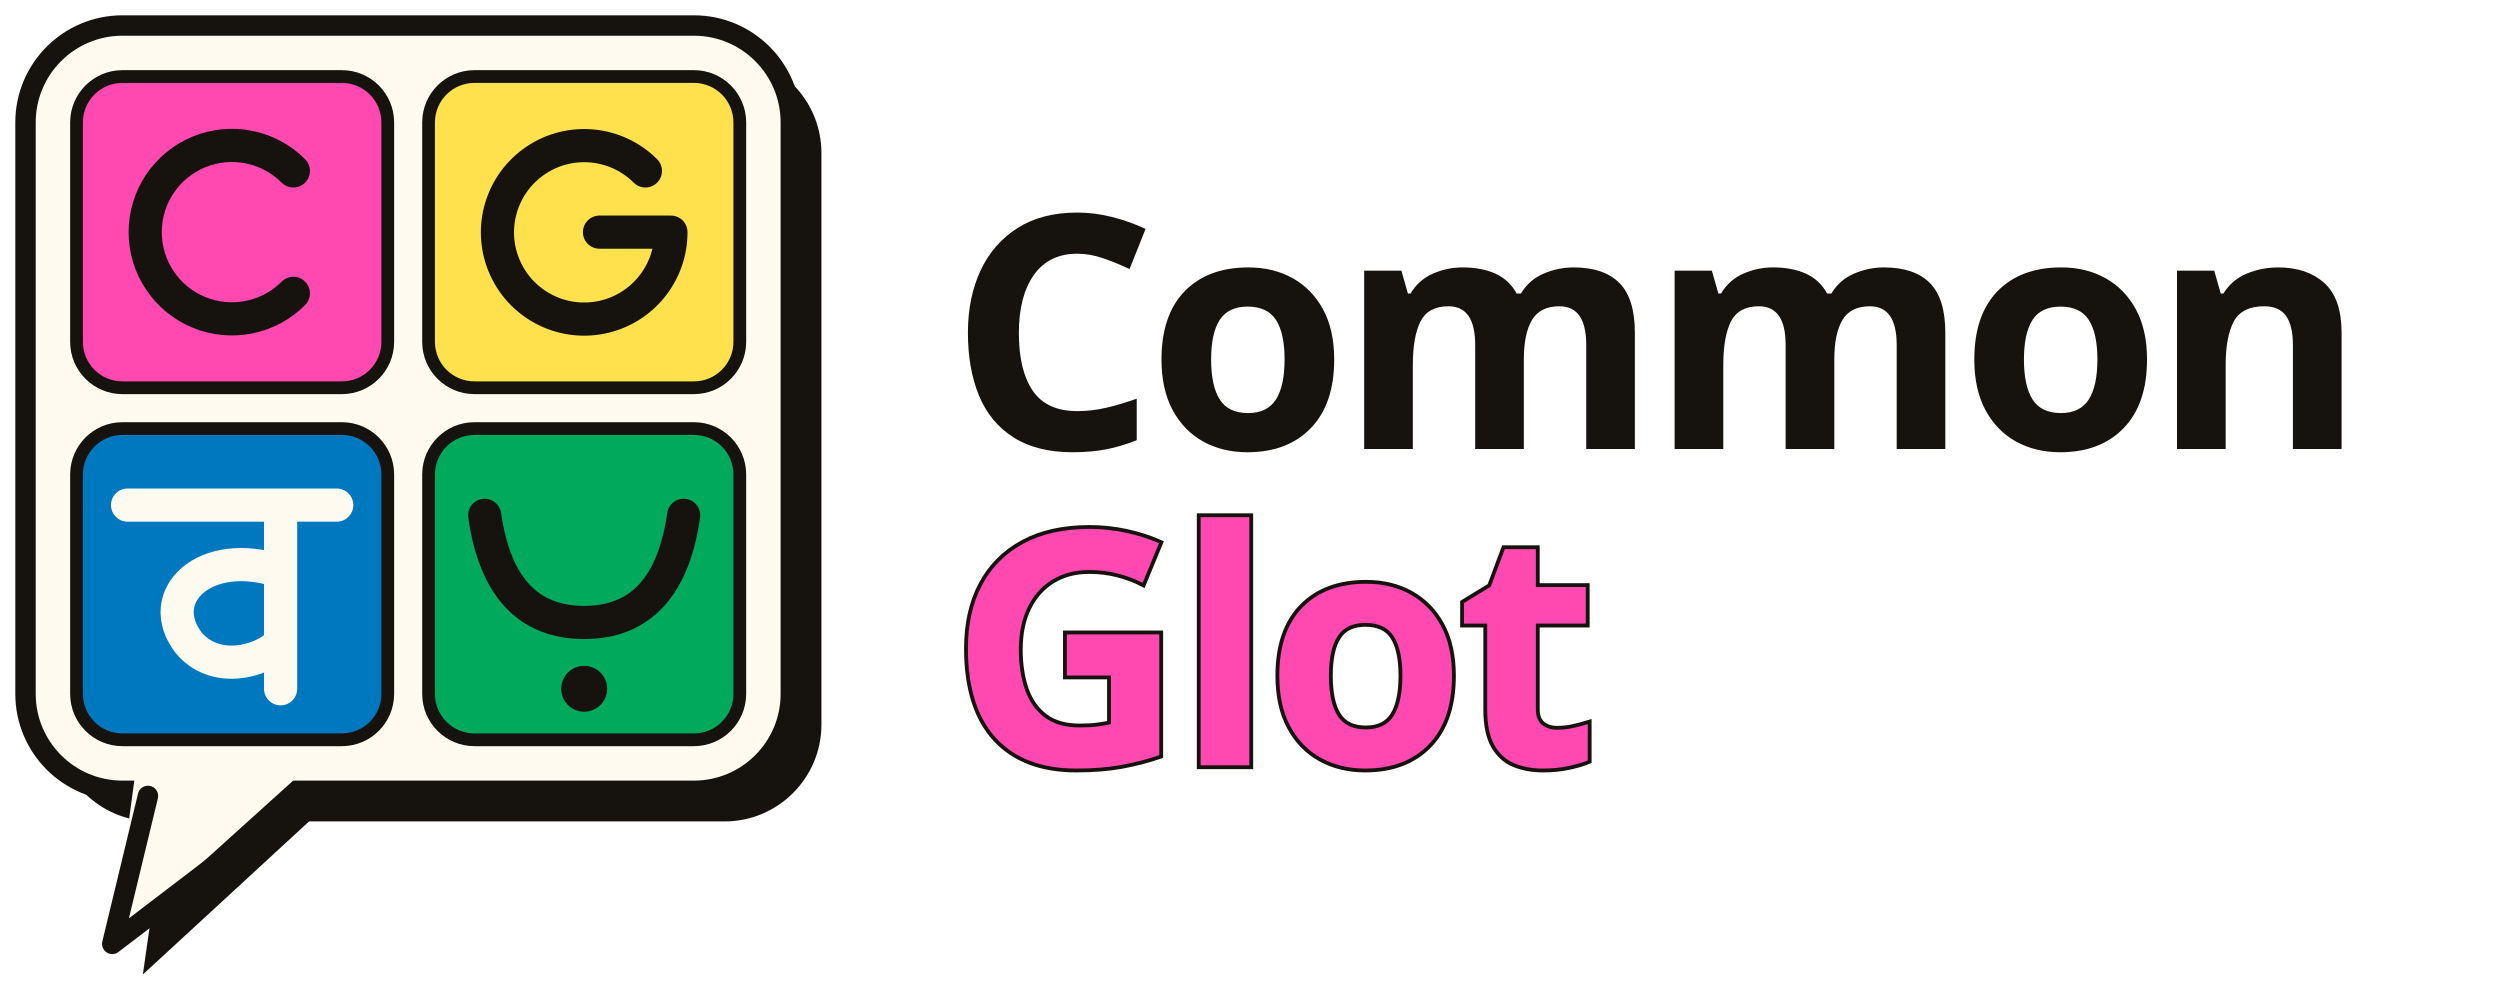
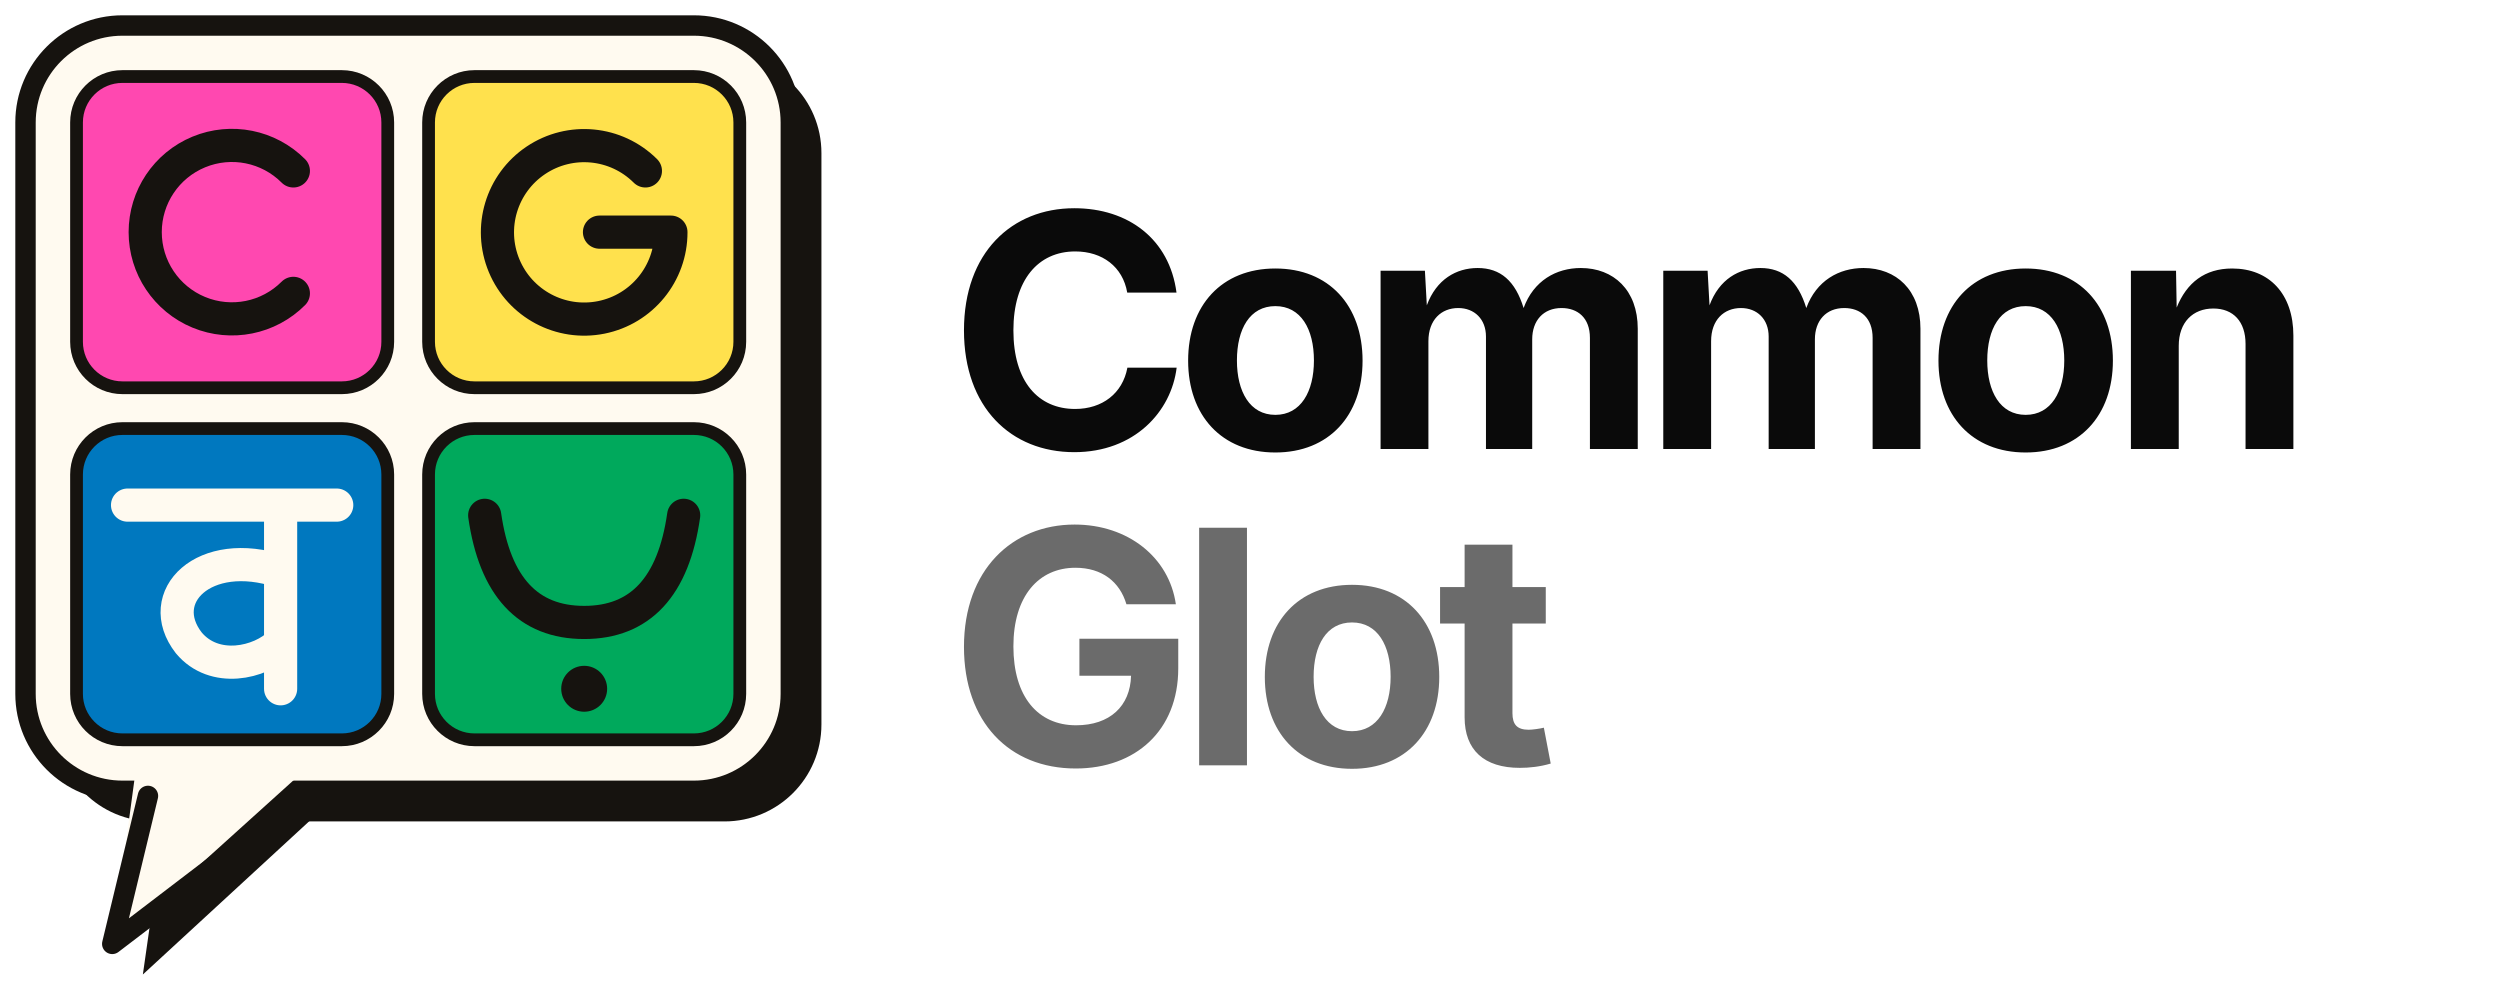
<svg xmlns="http://www.w3.org/2000/svg" viewBox="0 0 980 392" role="img" aria-labelledby="t">
-   <style>.ink{fill:#16130f}@media (prefers-color-scheme:dark){.ink{fill:#f3ead8}}</style>
+   <style>.ink{fill:#0a0a0a}.soft{fill:#6b6b6b}@media (prefers-color-scheme:dark){.ink{fill:#ededed}.soft{fill:#8f8f8f}}</style>
  <path d="M66 312 L56 382 L132 312 Z" fill="#16130f" />
  <rect x="22" y="22" width="300" height="300" rx="38" fill="#16130f" />
  <rect x="10" y="10" width="300" height="300" rx="38" fill="#fffaf0" stroke="#16130f" stroke-width="8" />
  <path d="M54 296 L44 370 L126 296 Z" fill="#fffaf0" />
  <path d="M58 312 L44 370 L120 312" fill="none" stroke="#16130f" stroke-width="8" stroke-linejoin="round" stroke-linecap="round" />
  <g stroke="#16130f" stroke-width="5">
    <rect x="30" y="30" width="122" height="122" rx="18" fill="#ff48b0" />
    <rect x="168" y="30" width="122" height="122" rx="18" fill="#ffe14d" />
    <rect x="30" y="168" width="122" height="122" rx="18" fill="#0078bf" />
    <rect x="168" y="168" width="122" height="122" rx="18" fill="#00a95c" />
  </g>
  <g fill="none" stroke-linecap="round" stroke-linejoin="round" stroke-width="13">
    <path d="M115 67 A34 34 0 1 0 115 115" stroke="#16130f" />
    <path d="M253 67 A34 34 0 1 0 263 91 L235 91" stroke="#16130f" />
    <path d="M50 198 L132 198 M110 198 L110 270 M110 224 C80 214 60 234 74 252 C84 264 102 260 110 252" stroke="#fffaf0" />
    <path d="M190 202 Q196 244 229 244 Q262 244 268 202" stroke="#16130f" />
  </g>
  <circle cx="229" cy="270" r="9" fill="#16130f" />
-   <g font-family="'Bricolage Grotesque', 'Segoe UI', system-ui, -apple-system, sans-serif" font-weight="800" letter-spacing="-4">
+   <g font-family="Inter, 'Segoe UI', system-ui, -apple-system, sans-serif" font-weight="700" letter-spacing="-6">
    <text class="ink" x="372" y="176" font-size="128">Common</text>
-     <text x="372" y="300" font-size="128" fill="#ff48b0" stroke="#16130f" stroke-width="3" paint-order="stroke">Glot</text>
+     <text class="soft" x="372" y="300" font-size="128">Glot</text>
  </g>
</svg>
